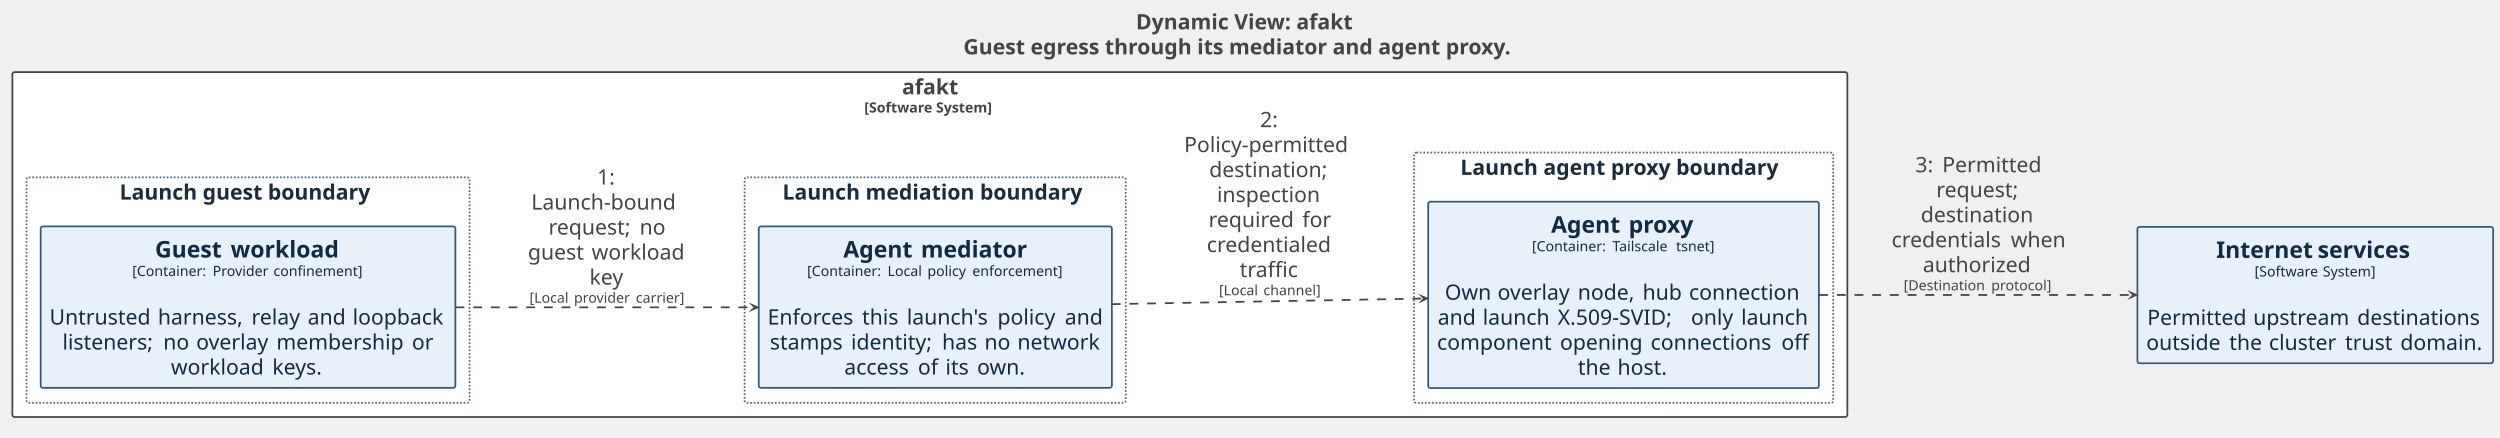
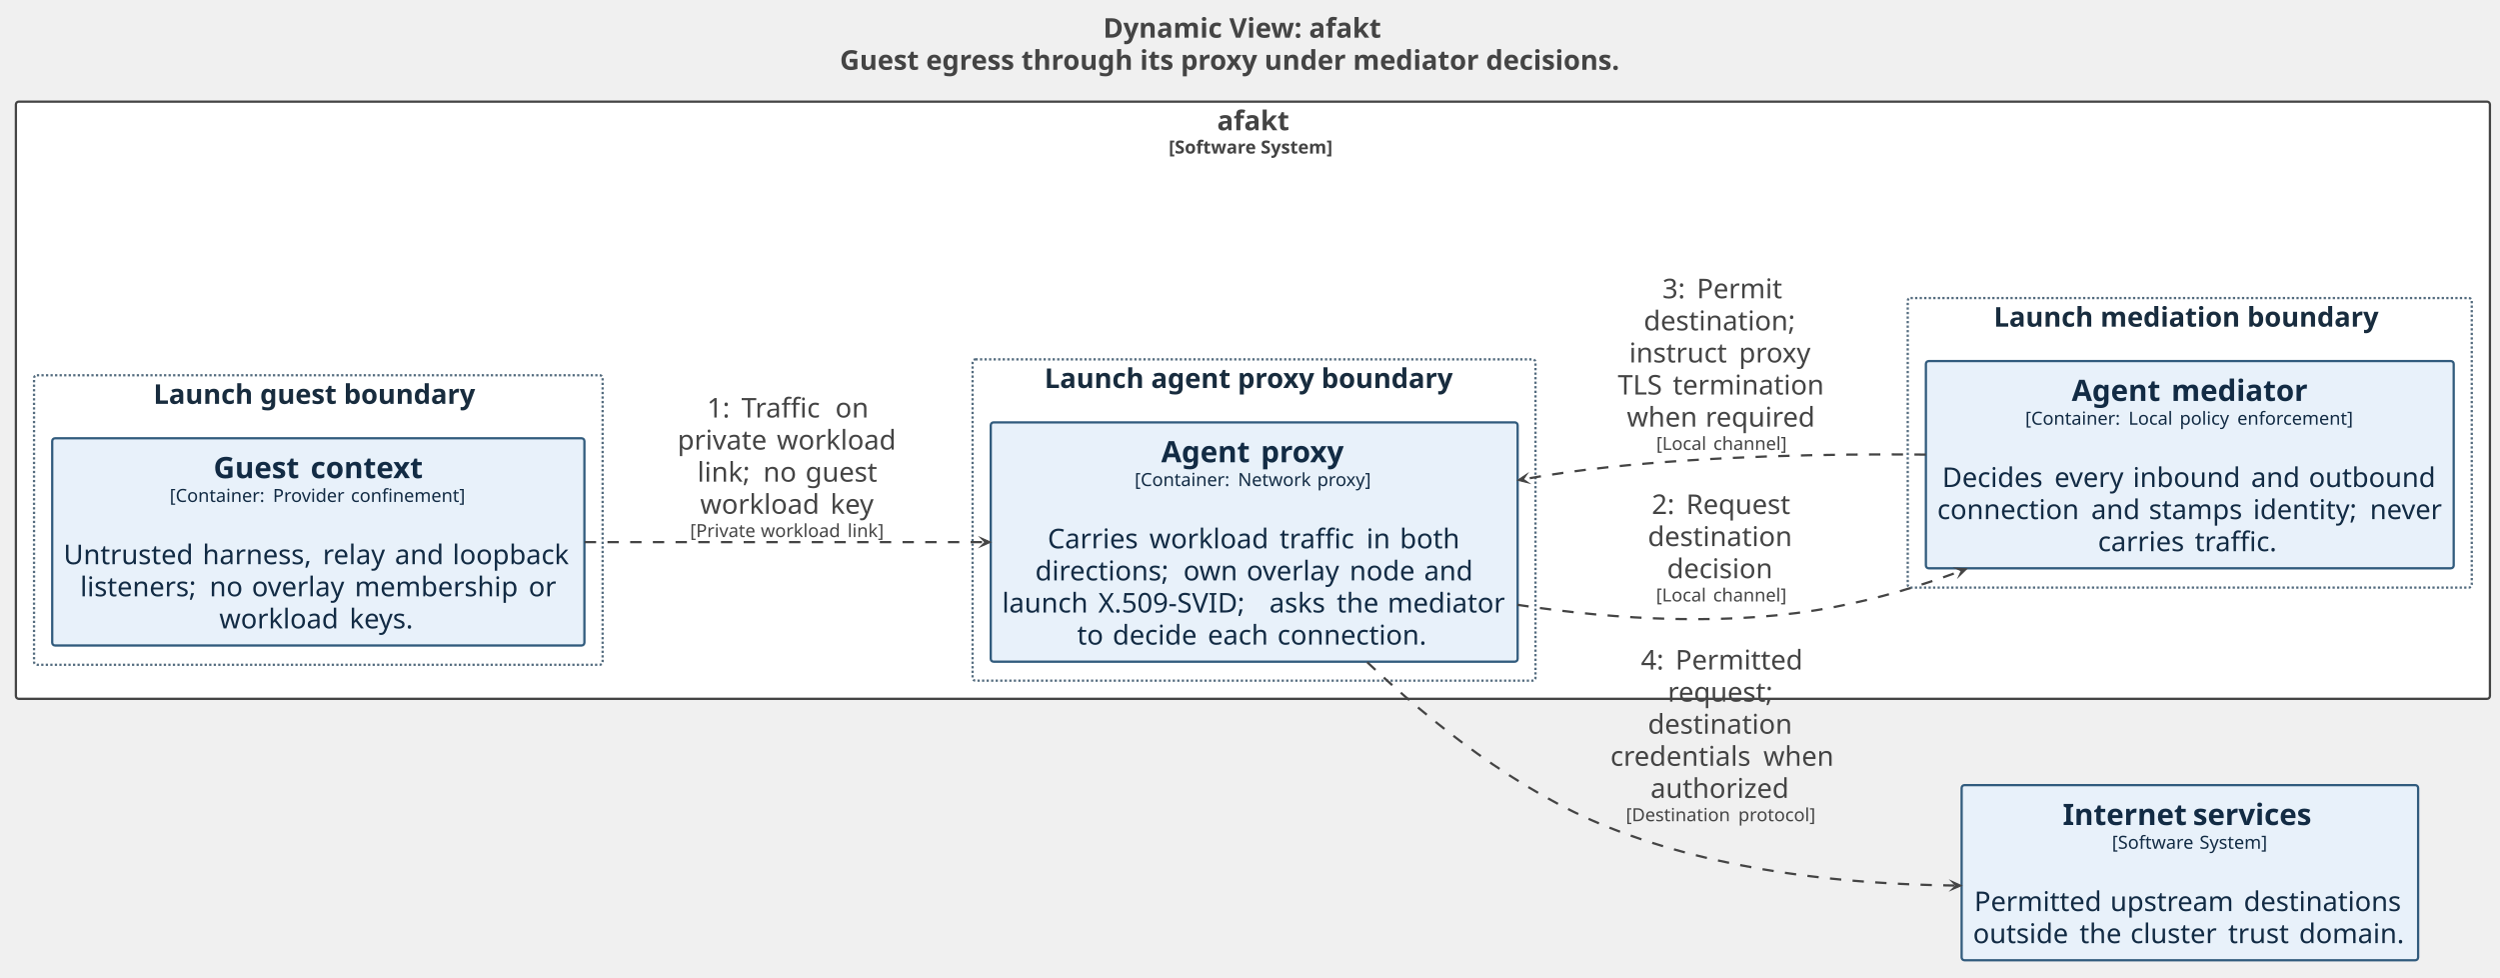
- <svg xmlns="http://www.w3.org/2000/svg" version="1.1" data-diagram-type="DESCRIPTION" style="width:2827px;height:495px;background:#FFFFFF;" width="2827px" height="495px" viewBox="0 0 2827 495" zoomAndPan="magnify" preserveAspectRatio="none" contentStyleType="text/css">
+ <svg xmlns="http://www.w3.org/2000/svg" version="1.1" data-diagram-type="DESCRIPTION" style="width:2202px;height:861px;background:#FFFFFF;" width="2202px" height="861px" viewBox="0 0 2202 861" zoomAndPan="magnify" preserveAspectRatio="none" contentStyleType="text/css">
  <defs />
  <g font-family="sans-serif" lengthAdjust="spacing">
    <g class="title" data-source-line="1">
-       <text x="1284.539" y="33.203" fill="#444" font-size="24" textLength="250.922" font-weight="700">Dynamic View: afakt</text>
-       <text x="1089.398" y="61.469" fill="#444" font-size="24" textLength="641.203" font-weight="700">Guest egress through its mediator and agent proxy.</text>
+       <text x="972.039" y="33.203" fill="#444" font-size="24" textLength="250.922" font-weight="700">Dynamic View: afakt</text>
+       <text x="740.043" y="61.469" fill="#444" font-size="24" textLength="714.914" font-weight="700">Guest egress through its proxy under mediator decisions.</text>
    </g>
    <g class="cluster" data-qualified-name="afakt.n.size.16..Software System...size." id="ent0001" data-source-line="86">
-       <rect x="14" y="81.531" width="2075" height="390" fill="#FFF" style="stroke:#444;stroke-width:2;" rx="2.5" ry="2.5" />
-       <text x="1019.959" y="106.734" fill="#444" font-size="24" textLength="63.082" font-weight="700">afakt</text>
-       <text x="977.32" y="127.266" fill="#444" font-size="16" textLength="148.359" font-weight="700">[Software System]</text>
+       <rect x="14" y="89.531" width="2180" height="526" fill="#FFF" style="stroke:#444;stroke-width:2;" rx="2.5" ry="2.5" />
+       <text x="1072.459" y="114.734" fill="#444" font-size="24" textLength="63.082" font-weight="700">afakt</text>
+       <text x="1029.82" y="135.266" fill="#444" font-size="16" textLength="148.359" font-weight="700">[Software System]</text>
    </g>
    <g class="cluster" data-qualified-name="afakt.n.size.16..Software System...size..group3" id="ent0002" data-source-line="87">
-       <rect x="1599" y="172.531" width="474" height="283" fill="#FFF" style="stroke:#536B7E;stroke-width:2;stroke-dasharray:2,2;" rx="2.5" ry="2.5" />
-       <text x="1651.336" y="197.734" fill="#182C3E" font-size="24" textLength="369.328" font-weight="700">Launch agent proxy boundary</text>
+       <rect x="857" y="316.531" width="496" height="283" fill="#FFF" style="stroke:#536B7E;stroke-width:2;stroke-dasharray:2,2;" rx="2.5" ry="2.5" />
+       <text x="920.336" y="341.734" fill="#182C3E" font-size="24" textLength="369.328" font-weight="700">Launch agent proxy boundary</text>
    </g>
    <g class="cluster" data-qualified-name="afakt.n.size.16..Software System...size..group4" id="ent0004" data-source-line="91">
-       <rect x="30" y="200.531" width="501" height="255" fill="#FFF" style="stroke:#536B7E;stroke-width:2;stroke-dasharray:2,2;" rx="2.5" ry="2.5" />
-       <text x="135.217" y="225.734" fill="#182C3E" font-size="24" textLength="290.566" font-weight="700">Launch guest boundary</text>
+       <rect x="30" y="330.531" width="501" height="255" fill="#FFF" style="stroke:#536B7E;stroke-width:2;stroke-dasharray:2,2;" rx="2.5" ry="2.5" />
+       <text x="135.217" y="355.734" fill="#182C3E" font-size="24" textLength="290.566" font-weight="700">Launch guest boundary</text>
    </g>
    <g class="cluster" data-qualified-name="afakt.n.size.16..Software System...size..group5" id="ent0006" data-source-line="95">
-       <rect x="842" y="200.531" width="431" height="255" fill="#FFF" style="stroke:#536B7E;stroke-width:2;stroke-dasharray:2,2;" rx="2.5" ry="2.5" />
-       <text x="884.807" y="225.734" fill="#182C3E" font-size="24" textLength="345.387" font-weight="700">Launch mediation boundary</text>
+       <rect x="1681" y="262.531" width="497" height="255" fill="#FFF" style="stroke:#536B7E;stroke-width:2;stroke-dasharray:2,2;" rx="2.5" ry="2.5" />
+       <text x="1756.807" y="287.734" fill="#182C3E" font-size="24" textLength="345.387" font-weight="700">Launch mediation boundary</text>
    </g>
    <g class="entity" data-qualified-name="Internetservices" id="ent0008" data-source-line="101">
-       <rect x="2417" y="256.531" width="402.242" height="154.262" fill="#E8F1FA" style="stroke:#315B7D;stroke-width:2;" rx="2.5" ry="2.5" />
-       <text x="2506.066" y="291.668" fill="#122B44" font-size="26" textLength="106.133" font-weight="700">Internet</text>
-       <text x="2612.199" y="291.668" fill="#122B44" font-size="26" font-weight="700"> </text>
-       <text x="2620.768" y="291.668" fill="#122B44" font-size="26" textLength="109.408" font-weight="700">services</text>
-       <text x="2549.434" y="312.621" fill="#122B44" font-size="16" textLength="72.141">[Software</text>
-       <text x="2621.574" y="312.621" fill="#122B44" font-size="16"> </text>
-       <text x="2626.637" y="312.621" fill="#122B44" font-size="16" textLength="60.172">System]</text>
-       <text x="2614.324" y="339.199" fill="#122B44" font-size="24"> </text>
-       <text x="2428.102" y="367.465" fill="#122B44" font-size="24" textLength="112.23">Permitted</text>
-       <text x="2540.332" y="367.465" fill="#122B44" font-size="24"> </text>
-       <text x="2547.926" y="367.465" fill="#122B44" font-size="24" textLength="110.063">upstream</text>
-       <text x="2657.988" y="367.465" fill="#122B44" font-size="24"> </text>
-       <text x="2665.582" y="367.465" fill="#122B44" font-size="24" textLength="142.559">destinations</text>
-       <text x="2427" y="395.73" fill="#122B44" font-size="24" textLength="86.262">outside</text>
-       <text x="2513.262" y="395.73" fill="#122B44" font-size="24"> </text>
-       <text x="2520.855" y="395.73" fill="#122B44" font-size="24" textLength="37.242">the</text>
-       <text x="2558.098" y="395.73" fill="#122B44" font-size="24"> </text>
-       <text x="2565.691" y="395.73" fill="#122B44" font-size="24" textLength="78.527">cluster</text>
-       <text x="2644.219" y="395.73" fill="#122B44" font-size="24"> </text>
-       <text x="2651.813" y="395.73" fill="#122B44" font-size="24" textLength="54.902">trust</text>
-       <text x="2706.715" y="395.73" fill="#122B44" font-size="24"> </text>
-       <text x="2714.309" y="395.73" fill="#122B44" font-size="24" textLength="94.934">domain.</text>
+       <rect x="1728.5" y="691.531" width="402.242" height="154.262" fill="#E8F1FA" style="stroke:#315B7D;stroke-width:2;" rx="2.5" ry="2.5" />
+       <text x="1817.566" y="726.668" fill="#122B44" font-size="26" textLength="106.133" font-weight="700">Internet</text>
+       <text x="1923.699" y="726.668" fill="#122B44" font-size="26" font-weight="700"> </text>
+       <text x="1932.268" y="726.668" fill="#122B44" font-size="26" textLength="109.408" font-weight="700">services</text>
+       <text x="1860.934" y="747.621" fill="#122B44" font-size="16" textLength="72.141">[Software</text>
+       <text x="1933.074" y="747.621" fill="#122B44" font-size="16"> </text>
+       <text x="1938.137" y="747.621" fill="#122B44" font-size="16" textLength="60.172">System]</text>
+       <text x="1925.824" y="774.199" fill="#122B44" font-size="24"> </text>
+       <text x="1739.602" y="802.465" fill="#122B44" font-size="24" textLength="112.23">Permitted</text>
+       <text x="1851.832" y="802.465" fill="#122B44" font-size="24"> </text>
+       <text x="1859.426" y="802.465" fill="#122B44" font-size="24" textLength="110.063">upstream</text>
+       <text x="1969.488" y="802.465" fill="#122B44" font-size="24"> </text>
+       <text x="1977.082" y="802.465" fill="#122B44" font-size="24" textLength="142.559">destinations</text>
+       <text x="1738.5" y="830.73" fill="#122B44" font-size="24" textLength="86.262">outside</text>
+       <text x="1824.762" y="830.73" fill="#122B44" font-size="24"> </text>
+       <text x="1832.355" y="830.73" fill="#122B44" font-size="24" textLength="37.242">the</text>
+       <text x="1869.598" y="830.73" fill="#122B44" font-size="24"> </text>
+       <text x="1877.191" y="830.73" fill="#122B44" font-size="24" textLength="78.527">cluster</text>
+       <text x="1955.719" y="830.73" fill="#122B44" font-size="24"> </text>
+       <text x="1963.313" y="830.73" fill="#122B44" font-size="24" textLength="54.902">trust</text>
+       <text x="2018.215" y="830.73" fill="#122B44" font-size="24"> </text>
+       <text x="2025.809" y="830.73" fill="#122B44" font-size="24" textLength="94.934">domain.</text>
    </g>
    <g class="entity" data-qualified-name="afakt.n.size.16..Software System...size..group3.afakt.Agentproxy" id="ent0003" data-source-line="88">
-       <rect x="1615" y="228.031" width="441.781" height="210.793" fill="#E8F1FA" style="stroke:#315B7D;stroke-width:2;" rx="2.5" ry="2.5" />
-       <text x="1753.949" y="263.168" fill="#122B44" font-size="26" textLength="79.143" font-weight="700">Agent</text>
-       <text x="1833.091" y="263.168" fill="#122B44" font-size="26" font-weight="700"> </text>
-       <text x="1841.661" y="263.168" fill="#122B44" font-size="26" textLength="76.172" font-weight="700">proxy</text>
-       <text x="1732.313" y="284.121" fill="#122B44" font-size="16" textLength="85.93">[Container:</text>
-       <text x="1818.242" y="284.121" fill="#122B44" font-size="16"> </text>
-       <text x="1823.305" y="284.121" fill="#122B44" font-size="16" textLength="66.93">Tailscale</text>
-       <text x="1890.234" y="284.121" fill="#122B44" font-size="16"> </text>
-       <text x="1895.297" y="284.121" fill="#122B44" font-size="16" textLength="44.172">tsnet]</text>
-       <text x="1832.094" y="310.699" fill="#122B44" font-size="24"> </text>
-       <text x="1633.824" y="338.965" fill="#122B44" font-size="24" textLength="52.031">Own</text>
-       <text x="1685.855" y="338.965" fill="#122B44" font-size="24"> </text>
-       <text x="1693.449" y="338.965" fill="#122B44" font-size="24" textLength="83.086">overlay</text>
-       <text x="1776.535" y="338.965" fill="#122B44" font-size="24"> </text>
-       <text x="1784.129" y="338.965" fill="#122B44" font-size="24" textLength="65.707">node,</text>
-       <text x="1849.836" y="338.965" fill="#122B44" font-size="24"> </text>
-       <text x="1857.43" y="338.965" fill="#122B44" font-size="24" textLength="44.895">hub</text>
-       <text x="1902.324" y="338.965" fill="#122B44" font-size="24"> </text>
-       <text x="1909.918" y="338.965" fill="#122B44" font-size="24" textLength="128.039">connection</text>
-       <text x="1625.785" y="367.23" fill="#122B44" font-size="24" textLength="43.254">and</text>
-       <text x="1669.039" y="367.23" fill="#122B44" font-size="24"> </text>
-       <text x="1676.633" y="367.23" fill="#122B44" font-size="24" textLength="77.168">launch</text>
-       <text x="1753.801" y="367.23" fill="#122B44" font-size="24"> </text>
-       <text x="1761.395" y="367.23" fill="#122B44" font-size="24" textLength="143.133">X.509-SVID;</text>
-       <text x="1904.527" y="367.23" fill="#122B44" font-size="24"> </text>
-       <text x="1912.121" y="367.23" fill="#122B44" font-size="24" textLength="49.113">only</text>
-       <text x="1961.234" y="367.23" fill="#122B44" font-size="24"> </text>
-       <text x="1968.828" y="367.23" fill="#122B44" font-size="24" textLength="77.168">launch</text>
-       <text x="1625" y="395.496" fill="#122B44" font-size="24" textLength="131.426">component</text>
-       <text x="1756.426" y="395.496" fill="#122B44" font-size="24"> </text>
-       <text x="1764.02" y="395.496" fill="#122B44" font-size="24" textLength="94.91">opening</text>
-       <text x="1858.93" y="395.496" fill="#122B44" font-size="24"> </text>
-       <text x="1866.523" y="395.496" fill="#122B44" font-size="24" textLength="140.273">connections</text>
-       <text x="2006.797" y="395.496" fill="#122B44" font-size="24"> </text>
-       <text x="2014.391" y="395.496" fill="#122B44" font-size="24" textLength="32.391">off</text>
-       <text x="1784.252" y="423.762" fill="#122B44" font-size="24" textLength="37.242">the</text>
-       <text x="1821.494" y="423.762" fill="#122B44" font-size="24"> </text>
-       <text x="1829.088" y="423.762" fill="#122B44" font-size="24" textLength="58.441">host.</text>
-     </g>
-     <g class="entity" data-qualified-name="afakt.n.size.16..Software System...size..group4.afakt.Guestworkload" id="ent0005" data-source-line="92">
-       <rect x="46" y="256.031" width="468.957" height="182.527" fill="#E8F1FA" style="stroke:#315B7D;stroke-width:2;" rx="2.5" ry="2.5" />
-       <text x="175.285" y="291.168" fill="#122B44" font-size="26" textLength="76.934" font-weight="700">Guest</text>
-       <text x="252.219" y="291.168" fill="#122B44" font-size="26" font-weight="700"> </text>
-       <text x="260.788" y="291.168" fill="#122B44" font-size="26" textLength="124.884" font-weight="700">workload</text>
-       <text x="149.486" y="312.121" fill="#122B44" font-size="16" textLength="85.93">[Container:</text>
-       <text x="235.416" y="312.121" fill="#122B44" font-size="16"> </text>
-       <text x="240.479" y="312.121" fill="#122B44" font-size="16" textLength="63.656">Provider</text>
-       <text x="304.135" y="312.121" fill="#122B44" font-size="16"> </text>
-       <text x="309.197" y="312.121" fill="#122B44" font-size="16" textLength="102.273">confinement]</text>
-       <text x="276.682" y="338.699" fill="#122B44" font-size="24"> </text>
-       <text x="56" y="366.965" fill="#122B44" font-size="24" textLength="114.902">Untrusted</text>
-       <text x="170.902" y="366.965" fill="#122B44" font-size="24"> </text>
-       <text x="178.496" y="366.965" fill="#122B44" font-size="24" textLength="98.297">harness,</text>
-       <text x="276.793" y="366.965" fill="#122B44" font-size="24"> </text>
-       <text x="284.387" y="366.965" fill="#122B44" font-size="24" textLength="55.922">relay</text>
-       <text x="340.309" y="366.965" fill="#122B44" font-size="24"> </text>
-       <text x="347.902" y="366.965" fill="#122B44" font-size="24" textLength="43.254">and</text>
-       <text x="391.156" y="366.965" fill="#122B44" font-size="24"> </text>
-       <text x="398.75" y="366.965" fill="#122B44" font-size="24" textLength="106.207">loopback</text>
-       <text x="70.637" y="395.23" fill="#122B44" font-size="24" textLength="106.371">listeners;</text>
-       <text x="177.008" y="395.23" fill="#122B44" font-size="24"> </text>
-       <text x="184.602" y="395.23" fill="#122B44" font-size="24" textLength="29.637">no</text>
-       <text x="214.238" y="395.23" fill="#122B44" font-size="24"> </text>
-       <text x="221.832" y="395.23" fill="#122B44" font-size="24" textLength="83.086">overlay</text>
-       <text x="304.918" y="395.23" fill="#122B44" font-size="24"> </text>
-       <text x="312.512" y="395.23" fill="#122B44" font-size="24" textLength="145.652">membership</text>
-       <text x="458.164" y="395.23" fill="#122B44" font-size="24"> </text>
-       <text x="465.758" y="395.23" fill="#122B44" font-size="24" textLength="24.563">or</text>
-       <text x="193.238" y="423.496" fill="#122B44" font-size="24" textLength="107.121">workload</text>
-       <text x="300.359" y="423.496" fill="#122B44" font-size="24"> </text>
-       <text x="307.953" y="423.496" fill="#122B44" font-size="24" textLength="59.766">keys.</text>
+       <rect x="873" y="372.031" width="464.281" height="210.793" fill="#E8F1FA" style="stroke:#315B7D;stroke-width:2;" rx="2.5" ry="2.5" />
+       <text x="1023.199" y="407.168" fill="#122B44" font-size="26" textLength="79.143" font-weight="700">Agent</text>
+       <text x="1102.341" y="407.168" fill="#122B44" font-size="26" font-weight="700"> </text>
+       <text x="1110.911" y="407.168" fill="#122B44" font-size="26" textLength="76.172" font-weight="700">proxy</text>
+       <text x="999.816" y="428.121" fill="#122B44" font-size="16" textLength="85.93">[Container:</text>
+       <text x="1085.746" y="428.121" fill="#122B44" font-size="16"> </text>
+       <text x="1090.809" y="428.121" fill="#122B44" font-size="16" textLength="64.773">Network</text>
+       <text x="1155.582" y="428.121" fill="#122B44" font-size="16"> </text>
+       <text x="1160.645" y="428.121" fill="#122B44" font-size="16" textLength="49.82">proxy]</text>
+       <text x="1101.344" y="454.699" fill="#122B44" font-size="24"> </text>
+       <text x="923.131" y="482.965" fill="#122B44" font-size="24" textLength="82.043">Carries</text>
+       <text x="1005.174" y="482.965" fill="#122B44" font-size="24"> </text>
+       <text x="1012.768" y="482.965" fill="#122B44" font-size="24" textLength="107.121">workload</text>
+       <text x="1119.889" y="482.965" fill="#122B44" font-size="24"> </text>
+       <text x="1127.482" y="482.965" fill="#122B44" font-size="24" textLength="68.93">traffic</text>
+       <text x="1196.412" y="482.965" fill="#122B44" font-size="24"> </text>
+       <text x="1204.006" y="482.965" fill="#122B44" font-size="24" textLength="21.832">in</text>
+       <text x="1225.838" y="482.965" fill="#122B44" font-size="24"> </text>
+       <text x="1233.432" y="482.965" fill="#122B44" font-size="24" textLength="53.719">both</text>
+       <text x="912.209" y="511.23" fill="#122B44" font-size="24" textLength="122.906">directions;</text>
+       <text x="1035.115" y="511.23" fill="#122B44" font-size="24"> </text>
+       <text x="1042.709" y="511.23" fill="#122B44" font-size="24" textLength="48.129">own</text>
+       <text x="1090.838" y="511.23" fill="#122B44" font-size="24"> </text>
+       <text x="1098.432" y="511.23" fill="#122B44" font-size="24" textLength="83.086">overlay</text>
+       <text x="1181.518" y="511.23" fill="#122B44" font-size="24"> </text>
+       <text x="1189.111" y="511.23" fill="#122B44" font-size="24" textLength="58.113">node</text>
+       <text x="1247.225" y="511.23" fill="#122B44" font-size="24"> </text>
+       <text x="1254.818" y="511.23" fill="#122B44" font-size="24" textLength="43.254">and</text>
+       <text x="883" y="539.496" fill="#122B44" font-size="24" textLength="77.168">launch</text>
+       <text x="960.168" y="539.496" fill="#122B44" font-size="24"> </text>
+       <text x="967.762" y="539.496" fill="#122B44" font-size="24" textLength="143.133">X.509-SVID;</text>
+       <text x="1110.895" y="539.496" fill="#122B44" font-size="24"> </text>
+       <text x="1118.488" y="539.496" fill="#122B44" font-size="24" textLength="51.75">asks</text>
+       <text x="1170.238" y="539.496" fill="#122B44" font-size="24"> </text>
+       <text x="1177.832" y="539.496" fill="#122B44" font-size="24" textLength="37.242">the</text>
+       <text x="1215.074" y="539.496" fill="#122B44" font-size="24"> </text>
+       <text x="1222.668" y="539.496" fill="#122B44" font-size="24" textLength="104.613">mediator</text>
+       <text x="949.076" y="567.762" fill="#122B44" font-size="24" textLength="23.719">to</text>
+       <text x="972.795" y="567.762" fill="#122B44" font-size="24"> </text>
+       <text x="980.389" y="567.762" fill="#122B44" font-size="24" textLength="76.184">decide</text>
+       <text x="1056.572" y="567.762" fill="#122B44" font-size="24"> </text>
+       <text x="1064.166" y="567.762" fill="#122B44" font-size="24" textLength="53.813">each</text>
+       <text x="1117.979" y="567.762" fill="#122B44" font-size="24"> </text>
+       <text x="1125.572" y="567.762" fill="#122B44" font-size="24" textLength="135.633">connection.</text>
+     </g>
+     <g class="entity" data-qualified-name="afakt.n.size.16..Software System...size..group4.afakt.Guestcontext" id="ent0005" data-source-line="92">
+       <rect x="46" y="386.031" width="468.957" height="182.527" fill="#E8F1FA" style="stroke:#315B7D;stroke-width:2;" rx="2.5" ry="2.5" />
+       <text x="188.133" y="421.168" fill="#122B44" font-size="26" textLength="76.934" font-weight="700">Guest</text>
+       <text x="265.066" y="421.168" fill="#122B44" font-size="26" font-weight="700"> </text>
+       <text x="273.636" y="421.168" fill="#122B44" font-size="26" textLength="99.188" font-weight="700">context</text>
+       <text x="149.486" y="442.121" fill="#122B44" font-size="16" textLength="85.93">[Container:</text>
+       <text x="235.416" y="442.121" fill="#122B44" font-size="16"> </text>
+       <text x="240.479" y="442.121" fill="#122B44" font-size="16" textLength="63.656">Provider</text>
+       <text x="304.135" y="442.121" fill="#122B44" font-size="16"> </text>
+       <text x="309.197" y="442.121" fill="#122B44" font-size="16" textLength="102.273">confinement]</text>
+       <text x="276.682" y="468.699" fill="#122B44" font-size="24"> </text>
+       <text x="56" y="496.965" fill="#122B44" font-size="24" textLength="114.902">Untrusted</text>
+       <text x="170.902" y="496.965" fill="#122B44" font-size="24"> </text>
+       <text x="178.496" y="496.965" fill="#122B44" font-size="24" textLength="98.297">harness,</text>
+       <text x="276.793" y="496.965" fill="#122B44" font-size="24"> </text>
+       <text x="284.387" y="496.965" fill="#122B44" font-size="24" textLength="55.922">relay</text>
+       <text x="340.309" y="496.965" fill="#122B44" font-size="24"> </text>
+       <text x="347.902" y="496.965" fill="#122B44" font-size="24" textLength="43.254">and</text>
+       <text x="391.156" y="496.965" fill="#122B44" font-size="24"> </text>
+       <text x="398.75" y="496.965" fill="#122B44" font-size="24" textLength="106.207">loopback</text>
+       <text x="70.637" y="525.23" fill="#122B44" font-size="24" textLength="106.371">listeners;</text>
+       <text x="177.008" y="525.23" fill="#122B44" font-size="24"> </text>
+       <text x="184.602" y="525.23" fill="#122B44" font-size="24" textLength="29.637">no</text>
+       <text x="214.238" y="525.23" fill="#122B44" font-size="24"> </text>
+       <text x="221.832" y="525.23" fill="#122B44" font-size="24" textLength="83.086">overlay</text>
+       <text x="304.918" y="525.23" fill="#122B44" font-size="24"> </text>
+       <text x="312.512" y="525.23" fill="#122B44" font-size="24" textLength="145.652">membership</text>
+       <text x="458.164" y="525.23" fill="#122B44" font-size="24"> </text>
+       <text x="465.758" y="525.23" fill="#122B44" font-size="24" textLength="24.563">or</text>
+       <text x="193.238" y="553.496" fill="#122B44" font-size="24" textLength="107.121">workload</text>
+       <text x="300.359" y="553.496" fill="#122B44" font-size="24"> </text>
+       <text x="307.953" y="553.496" fill="#122B44" font-size="24" textLength="59.766">keys.</text>
    </g>
    <g class="entity" data-qualified-name="afakt.n.size.16..Software System...size..group5.afakt.Agentmediator" id="ent0007" data-source-line="96">
-       <rect x="858" y="256.031" width="399.313" height="182.527" fill="#E8F1FA" style="stroke:#315B7D;stroke-width:2;" rx="2.5" ry="2.5" />
-       <text x="953.612" y="291.168" fill="#122B44" font-size="26" textLength="79.143" font-weight="700">Agent</text>
-       <text x="1032.754" y="291.168" fill="#122B44" font-size="26" font-weight="700"> </text>
-       <text x="1041.324" y="291.168" fill="#122B44" font-size="26" textLength="120.377" font-weight="700">mediator</text>
-       <text x="912.648" y="312.121" fill="#122B44" font-size="16" textLength="85.93">[Container:</text>
-       <text x="998.578" y="312.121" fill="#122B44" font-size="16"> </text>
-       <text x="1003.641" y="312.121" fill="#122B44" font-size="16" textLength="40.016">Local</text>
-       <text x="1043.656" y="312.121" fill="#122B44" font-size="16"> </text>
-       <text x="1048.719" y="312.121" fill="#122B44" font-size="16" textLength="45.703">policy</text>
-       <text x="1094.422" y="312.121" fill="#122B44" font-size="16"> </text>
-       <text x="1099.484" y="312.121" fill="#122B44" font-size="16" textLength="103.18">enforcement]</text>
-       <text x="1053.859" y="338.699" fill="#122B44" font-size="24"> </text>
-       <text x="868" y="366.965" fill="#122B44" font-size="24" textLength="99.188">Enforces</text>
-       <text x="967.188" y="366.965" fill="#122B44" font-size="24"> </text>
-       <text x="974.781" y="366.965" fill="#122B44" font-size="24" textLength="43.043">this</text>
-       <text x="1017.824" y="366.965" fill="#122B44" font-size="24"> </text>
-       <text x="1025.418" y="366.965" fill="#122B44" font-size="24" textLength="94.898">launch's</text>
-       <text x="1120.316" y="366.965" fill="#122B44" font-size="24"> </text>
-       <text x="1127.91" y="366.965" fill="#122B44" font-size="24" textLength="68.555">policy</text>
-       <text x="1196.465" y="366.965" fill="#122B44" font-size="24"> </text>
-       <text x="1204.059" y="366.965" fill="#122B44" font-size="24" textLength="43.254">and</text>
-       <text x="870.525" y="395.23" fill="#122B44" font-size="24" textLength="84.211">stamps</text>
-       <text x="954.736" y="395.23" fill="#122B44" font-size="24"> </text>
-       <text x="962.33" y="395.23" fill="#122B44" font-size="24" textLength="95.332">identity;</text>
-       <text x="1057.662" y="395.23" fill="#122B44" font-size="24"> </text>
-       <text x="1065.256" y="395.23" fill="#122B44" font-size="24" textLength="40.383">has</text>
-       <text x="1105.639" y="395.23" fill="#122B44" font-size="24"> </text>
-       <text x="1113.232" y="395.23" fill="#122B44" font-size="24" textLength="29.637">no</text>
-       <text x="1142.869" y="395.23" fill="#122B44" font-size="24"> </text>
-       <text x="1150.463" y="395.23" fill="#122B44" font-size="24" textLength="94.324">network</text>
-       <text x="954.707" y="423.496" fill="#122B44" font-size="24" textLength="75.68">access</text>
-       <text x="1030.387" y="423.496" fill="#122B44" font-size="24"> </text>
-       <text x="1037.98" y="423.496" fill="#122B44" font-size="24" textLength="23.566">of</text>
-       <text x="1061.547" y="423.496" fill="#122B44" font-size="24"> </text>
-       <text x="1069.141" y="423.496" fill="#122B44" font-size="24" textLength="28.148">its</text>
-       <text x="1097.289" y="423.496" fill="#122B44" font-size="24"> </text>
-       <text x="1104.883" y="423.496" fill="#122B44" font-size="24" textLength="55.723">own.</text>
-     </g>
-     <g class="link" data-entity-1="ent0005" data-entity-2="ent0007" id="lnk9" data-link-type="dependency">
-       <polygon points="857.755,347.531,848.755,343.531,852.755,347.531,848.755,351.531,857.755,347.531" fill="#444" style="stroke:#444;stroke-width:1;stroke-linejoin:miter;stroke-miterlimit:10;" />
-       <path d="M515.077,347.531 C624.382,347.531 748.199,347.531 852.755,347.531" style="stroke:#444;stroke-width:2;stroke-dasharray:10,10;" fill="none" />
-       <text x="675.193" y="208.734" fill="#444" font-size="24" textLength="22.77">1:</text>
-       <text x="600.75" y="237" fill="#444" font-size="24" textLength="171.656">Launch-bound</text>
-       <text x="620.279" y="265.266" fill="#444" font-size="24" textLength="95.367">request;</text>
-       <text x="715.646" y="265.266" fill="#444" font-size="24"> </text>
-       <text x="723.24" y="265.266" fill="#444" font-size="24" textLength="29.637">no</text>
-       <text x="597" y="293.531" fill="#444" font-size="24" textLength="64.441">guest</text>
-       <text x="661.441" y="293.531" fill="#444" font-size="24"> </text>
-       <text x="669.035" y="293.531" fill="#444" font-size="24" textLength="107.121">workload</text>
-       <text x="666.609" y="321.797" fill="#444" font-size="24" textLength="39.938">key</text>
-       <text x="598.758" y="342.328" fill="#444" font-size="16" textLength="45.219">[Local</text>
-       <text x="643.977" y="342.328" fill="#444" font-size="16"> </text>
-       <text x="649.039" y="342.328" fill="#444" font-size="16" textLength="64.883">provider</text>
-       <text x="713.922" y="342.328" fill="#444" font-size="16"> </text>
-       <text x="718.984" y="342.328" fill="#444" font-size="16" textLength="55.414">carrier]</text>
-     </g>
-     <g class="link" data-entity-1="ent0007" data-entity-2="ent0003" id="lnk10" data-link-type="dependency">
-       <polygon points="1614.885,337.5,1605.815,333.663,1609.886,337.59,1605.959,341.661,1614.885,337.5" fill="#444" style="stroke:#444;stroke-width:1;stroke-linejoin:miter;stroke-miterlimit:10;" />
-       <path d="M1257.208,343.949 C1366.511,341.978 1497.373,339.619 1609.886,337.59" style="stroke:#444;stroke-width:2;stroke-dasharray:10,10;" fill="none" />
-       <text x="1424.951" y="143.734" fill="#444" font-size="24" textLength="22.77">2:</text>
-       <text x="1339" y="172" fill="#444" font-size="24" textLength="194.672">Policy-permitted</text>
-       <text x="1367.377" y="200.266" fill="#444" font-size="24" textLength="137.918">destination;</text>
-       <text x="1376.143" y="228.531" fill="#444" font-size="24" textLength="120.387">inspection</text>
-       <text x="1366.633" y="256.797" fill="#444" font-size="24" textLength="98.426">required</text>
-       <text x="1465.059" y="256.797" fill="#444" font-size="24"> </text>
-       <text x="1472.652" y="256.797" fill="#444" font-size="24" textLength="33.387">for</text>
-       <text x="1364.617" y="285.063" fill="#444" font-size="24" textLength="143.438">credentialed</text>
-       <text x="1401.871" y="313.328" fill="#444" font-size="24" textLength="68.93">traffic</text>
-       <text x="1378.414" y="333.859" fill="#444" font-size="16" textLength="45.219">[Local</text>
-       <text x="1423.633" y="333.859" fill="#444" font-size="16"> </text>
-       <text x="1428.695" y="333.859" fill="#444" font-size="16" textLength="65.563">channel]</text>
-     </g>
-     <g class="link" data-entity-1="ent0003" data-entity-2="ent0008" id="lnk11" data-link-type="dependency">
-       <polygon points="2416.692,333.531,2407.692,329.531,2411.692,333.531,2407.692,337.531,2416.692,333.531" fill="#444" style="stroke:#444;stroke-width:1;stroke-linejoin:miter;stroke-miterlimit:10;" />
-       <path d="M2057.129,333.531 C2170.097,333.531 2301.7,333.531 2411.692,333.531" style="stroke:#444;stroke-width:2;stroke-dasharray:10,10;" fill="none" />
-       <text x="2165.924" y="194.734" fill="#444" font-size="24" textLength="22.77">3:</text>
-       <text x="2188.693" y="194.734" fill="#444" font-size="24"> </text>
-       <text x="2196.287" y="194.734" fill="#444" font-size="24" textLength="112.23">Permitted</text>
-       <text x="2189.537" y="223" fill="#444" font-size="24" textLength="95.367">request;</text>
-       <text x="2172.059" y="251.266" fill="#444" font-size="24" textLength="130.324">destination</text>
-       <text x="2139" y="279.531" fill="#444" font-size="24" textLength="127.195">credentials</text>
-       <text x="2266.195" y="279.531" fill="#444" font-size="24"> </text>
-       <text x="2273.789" y="279.531" fill="#444" font-size="24" textLength="61.652">when</text>
-       <text x="2174.344" y="307.797" fill="#444" font-size="24" textLength="125.754">authorized</text>
-       <text x="2152.635" y="328.328" fill="#444" font-size="16" textLength="94">[Destination</text>
-       <text x="2246.635" y="328.328" fill="#444" font-size="16"> </text>
-       <text x="2251.697" y="328.328" fill="#444" font-size="16" textLength="70.109">protocol]</text>
+       <rect x="1697" y="318.031" width="465.09" height="182.527" fill="#E8F1FA" style="stroke:#315B7D;stroke-width:2;" rx="2.5" ry="2.5" />
+       <text x="1825.5" y="353.168" fill="#122B44" font-size="26" textLength="79.143" font-weight="700">Agent</text>
+       <text x="1904.643" y="353.168" fill="#122B44" font-size="26" font-weight="700"> </text>
+       <text x="1913.212" y="353.168" fill="#122B44" font-size="26" textLength="120.377" font-weight="700">mediator</text>
+       <text x="1784.537" y="374.121" fill="#122B44" font-size="16" textLength="85.93">[Container:</text>
+       <text x="1870.467" y="374.121" fill="#122B44" font-size="16"> </text>
+       <text x="1875.529" y="374.121" fill="#122B44" font-size="16" textLength="40.016">Local</text>
+       <text x="1915.545" y="374.121" fill="#122B44" font-size="16"> </text>
+       <text x="1920.607" y="374.121" fill="#122B44" font-size="16" textLength="45.703">policy</text>
+       <text x="1966.311" y="374.121" fill="#122B44" font-size="16"> </text>
+       <text x="1971.373" y="374.121" fill="#122B44" font-size="16" textLength="103.18">enforcement]</text>
+       <text x="1925.748" y="400.699" fill="#122B44" font-size="24"> </text>
+       <text x="1711.359" y="428.965" fill="#122B44" font-size="24" textLength="91.289">Decides</text>
+       <text x="1802.648" y="428.965" fill="#122B44" font-size="24"> </text>
+       <text x="1810.242" y="428.965" fill="#122B44" font-size="24" textLength="61.523">every</text>
+       <text x="1871.766" y="428.965" fill="#122B44" font-size="24"> </text>
+       <text x="1879.359" y="428.965" fill="#122B44" font-size="24" textLength="96.574">inbound</text>
+       <text x="1975.934" y="428.965" fill="#122B44" font-size="24"> </text>
+       <text x="1983.527" y="428.965" fill="#122B44" font-size="24" textLength="43.254">and</text>
+       <text x="2026.781" y="428.965" fill="#122B44" font-size="24"> </text>
+       <text x="2034.375" y="428.965" fill="#122B44" font-size="24" textLength="113.355">outbound</text>
+       <text x="1707" y="457.23" fill="#122B44" font-size="24" textLength="128.039">connection</text>
+       <text x="1835.039" y="457.23" fill="#122B44" font-size="24"> </text>
+       <text x="1842.633" y="457.23" fill="#122B44" font-size="24" textLength="43.254">and</text>
+       <text x="1885.887" y="457.23" fill="#122B44" font-size="24"> </text>
+       <text x="1893.48" y="457.23" fill="#122B44" font-size="24" textLength="84.211">stamps</text>
+       <text x="1977.691" y="457.23" fill="#122B44" font-size="24"> </text>
+       <text x="1985.285" y="457.23" fill="#122B44" font-size="24" textLength="95.332">identity;</text>
+       <text x="2080.617" y="457.23" fill="#122B44" font-size="24"> </text>
+       <text x="2088.211" y="457.23" fill="#122B44" font-size="24" textLength="63.879">never</text>
+       <text x="1848.621" y="485.496" fill="#122B44" font-size="24" textLength="77.73">carries</text>
+       <text x="1926.352" y="485.496" fill="#122B44" font-size="24"> </text>
+       <text x="1933.945" y="485.496" fill="#122B44" font-size="24" textLength="76.523">traffic.</text>
+     </g>
+     <g class="link" data-entity-1="ent0005" data-entity-2="ent0003" id="lnk9" data-link-type="dependency">
+       <polygon points="872.915,477.531,863.915,473.531,867.915,477.531,863.915,481.531,872.915,477.531" fill="#444" style="stroke:#444;stroke-width:1;stroke-linejoin:miter;stroke-miterlimit:10;" />
+       <path d="M515.27,477.531 C627.348,477.531 756.188,477.531 867.915,477.531" style="stroke:#444;stroke-width:2;stroke-dasharray:10,10;" fill="none" />
+       <text x="622.939" y="367.734" fill="#444" font-size="24" textLength="22.77">1:</text>
+       <text x="645.709" y="367.734" fill="#444" font-size="24"> </text>
+       <text x="653.303" y="367.734" fill="#444" font-size="24" textLength="75.129">Traffic</text>
+       <text x="728.432" y="367.734" fill="#444" font-size="24"> </text>
+       <text x="736.025" y="367.734" fill="#444" font-size="24" textLength="29.637">on</text>
+       <text x="597" y="396" fill="#444" font-size="24" textLength="79.887">private</text>
+       <text x="676.887" y="396" fill="#444" font-size="24"> </text>
+       <text x="684.48" y="396" fill="#444" font-size="24" textLength="107.121">workload</text>
+       <text x="614.473" y="424.266" fill="#444" font-size="24" textLength="50.391">link;</text>
+       <text x="664.863" y="424.266" fill="#444" font-size="24"> </text>
+       <text x="672.457" y="424.266" fill="#444" font-size="24" textLength="29.637">no</text>
+       <text x="702.094" y="424.266" fill="#444" font-size="24"> </text>
+       <text x="709.688" y="424.266" fill="#444" font-size="24" textLength="64.441">guest</text>
+       <text x="616.975" y="452.531" fill="#444" font-size="24" textLength="107.121">workload</text>
+       <text x="724.096" y="452.531" fill="#444" font-size="24"> </text>
+       <text x="731.689" y="452.531" fill="#444" font-size="24" textLength="39.938">key</text>
+       <text x="608.047" y="473.063" fill="#444" font-size="16" textLength="57.234">[Private</text>
+       <text x="665.281" y="473.063" fill="#444" font-size="16"> </text>
+       <text x="670.344" y="473.063" fill="#444" font-size="16" textLength="71.414">workload</text>
+       <text x="741.758" y="473.063" fill="#444" font-size="16"> </text>
+       <text x="746.82" y="473.063" fill="#444" font-size="16" textLength="33.734">link]</text>
+     </g>
+     <g class="link" data-entity-1="ent0003" data-entity-2="ent0007" id="lnk10" data-link-type="dependency">
+       <polygon points="1732.944,501.065,1723.117,500.42,1728.252,502.792,1725.88,507.927,1732.944,501.065" fill="#444" style="stroke:#444;stroke-width:1;stroke-linejoin:miter;stroke-miterlimit:10;" />
+       <path d="M1337.07,532.719 C1425.154,546.075 1526.177,552.074 1617,534.531 C1655.476,527.099 1690.542,516.673 1728.252,502.792" style="stroke:#444;stroke-width:2;stroke-dasharray:10,10;" fill="none" />
+       <text x="1455.416" y="452.734" fill="#444" font-size="24" textLength="22.77">2:</text>
+       <text x="1478.186" y="452.734" fill="#444" font-size="24"> </text>
+       <text x="1485.779" y="452.734" fill="#444" font-size="24" textLength="93.129">Request</text>
+       <text x="1452" y="481" fill="#444" font-size="24" textLength="130.324">destination</text>
+       <text x="1468.904" y="509.266" fill="#444" font-size="24" textLength="96.516">decision</text>
+       <text x="1459.24" y="529.797" fill="#444" font-size="16" textLength="45.219">[Local</text>
+       <text x="1504.459" y="529.797" fill="#444" font-size="16"> </text>
+       <text x="1509.521" y="529.797" fill="#444" font-size="16" textLength="65.563">channel]</text>
+     </g>
+     <g class="link" data-entity-1="ent0007" data-entity-2="ent0003" id="lnk11" data-link-type="dependency">
+       <polygon points="1337.398,422.977,1346.953,425.366,1342.324,422.115,1345.574,417.485,1337.398,422.977" fill="#444" style="stroke:#444;stroke-width:1;stroke-linejoin:miter;stroke-miterlimit:10;" />
+       <path d="M1696.873,400.406 C1609.002,399.574 1508.169,401.784 1417,411.531 C1391.068,414.304 1369.039,417.439 1342.324,422.115" style="stroke:#444;stroke-width:2;stroke-dasharray:10,10;" fill="none" />
+       <text x="1464.781" y="262.734" fill="#444" font-size="24" textLength="22.77">3:</text>
+       <text x="1487.551" y="262.734" fill="#444" font-size="24"> </text>
+       <text x="1495.145" y="262.734" fill="#444" font-size="24" textLength="74.777">Permit</text>
+       <text x="1448.393" y="291" fill="#444" font-size="24" textLength="137.918">destination;</text>
+       <text x="1435.578" y="319.266" fill="#444" font-size="24" textLength="89.027">instruct</text>
+       <text x="1524.605" y="319.266" fill="#444" font-size="24"> </text>
+       <text x="1532.199" y="319.266" fill="#444" font-size="24" textLength="66.926">proxy</text>
+       <text x="1425.5" y="347.531" fill="#444" font-size="24" textLength="40.898">TLS</text>
+       <text x="1466.398" y="347.531" fill="#444" font-size="24"> </text>
+       <text x="1473.992" y="347.531" fill="#444" font-size="24" textLength="135.211">termination</text>
+       <text x="1433.516" y="375.797" fill="#444" font-size="24" textLength="61.652">when</text>
+       <text x="1495.168" y="375.797" fill="#444" font-size="24"> </text>
+       <text x="1502.762" y="375.797" fill="#444" font-size="24" textLength="98.426">required</text>
+       <text x="1459.43" y="396.328" fill="#444" font-size="16" textLength="45.219">[Local</text>
+       <text x="1504.648" y="396.328" fill="#444" font-size="16"> </text>
+       <text x="1509.711" y="396.328" fill="#444" font-size="16" textLength="65.563">channel]</text>
+     </g>
+     <g class="link" data-entity-1="ent0003" data-entity-2="ent0008" id="lnk12" data-link-type="dependency">
+       <polygon points="1728.29,780.058,1719.337,775.954,1723.29,780,1719.244,783.954,1728.29,780.058" fill="#444" style="stroke:#444;stroke-width:1;stroke-linejoin:miter;stroke-miterlimit:10;" />
+       <path d="M1204.68,583.229 C1261.286,636.611 1336.894,696.671 1417,728.531 C1514.769,767.416 1626.217,778.875 1723.29,780" style="stroke:#444;stroke-width:2;stroke-dasharray:10,10;" fill="none" />
+       <text x="1445.924" y="589.734" fill="#444" font-size="24" textLength="22.77">4:</text>
+       <text x="1468.693" y="589.734" fill="#444" font-size="24"> </text>
+       <text x="1476.287" y="589.734" fill="#444" font-size="24" textLength="112.23">Permitted</text>
+       <text x="1469.537" y="618" fill="#444" font-size="24" textLength="95.367">request;</text>
+       <text x="1452.059" y="646.266" fill="#444" font-size="24" textLength="130.324">destination</text>
+       <text x="1419" y="674.531" fill="#444" font-size="24" textLength="127.195">credentials</text>
+       <text x="1546.195" y="674.531" fill="#444" font-size="24"> </text>
+       <text x="1553.789" y="674.531" fill="#444" font-size="24" textLength="61.652">when</text>
+       <text x="1454.344" y="702.797" fill="#444" font-size="24" textLength="125.754">authorized</text>
+       <text x="1432.635" y="723.328" fill="#444" font-size="16" textLength="94">[Destination</text>
+       <text x="1526.635" y="723.328" fill="#444" font-size="16"> </text>
+       <text x="1531.697" y="723.328" fill="#444" font-size="16" textLength="70.109">protocol]</text>
    </g>
  </g>
</svg>
